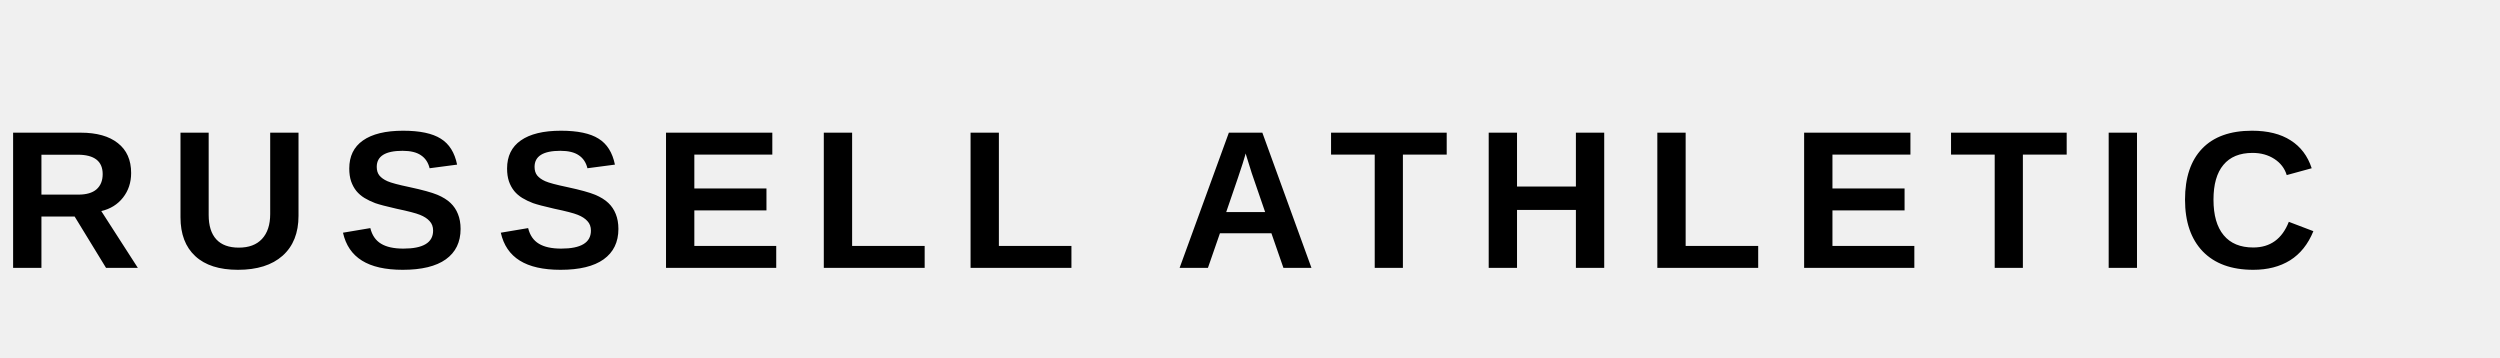
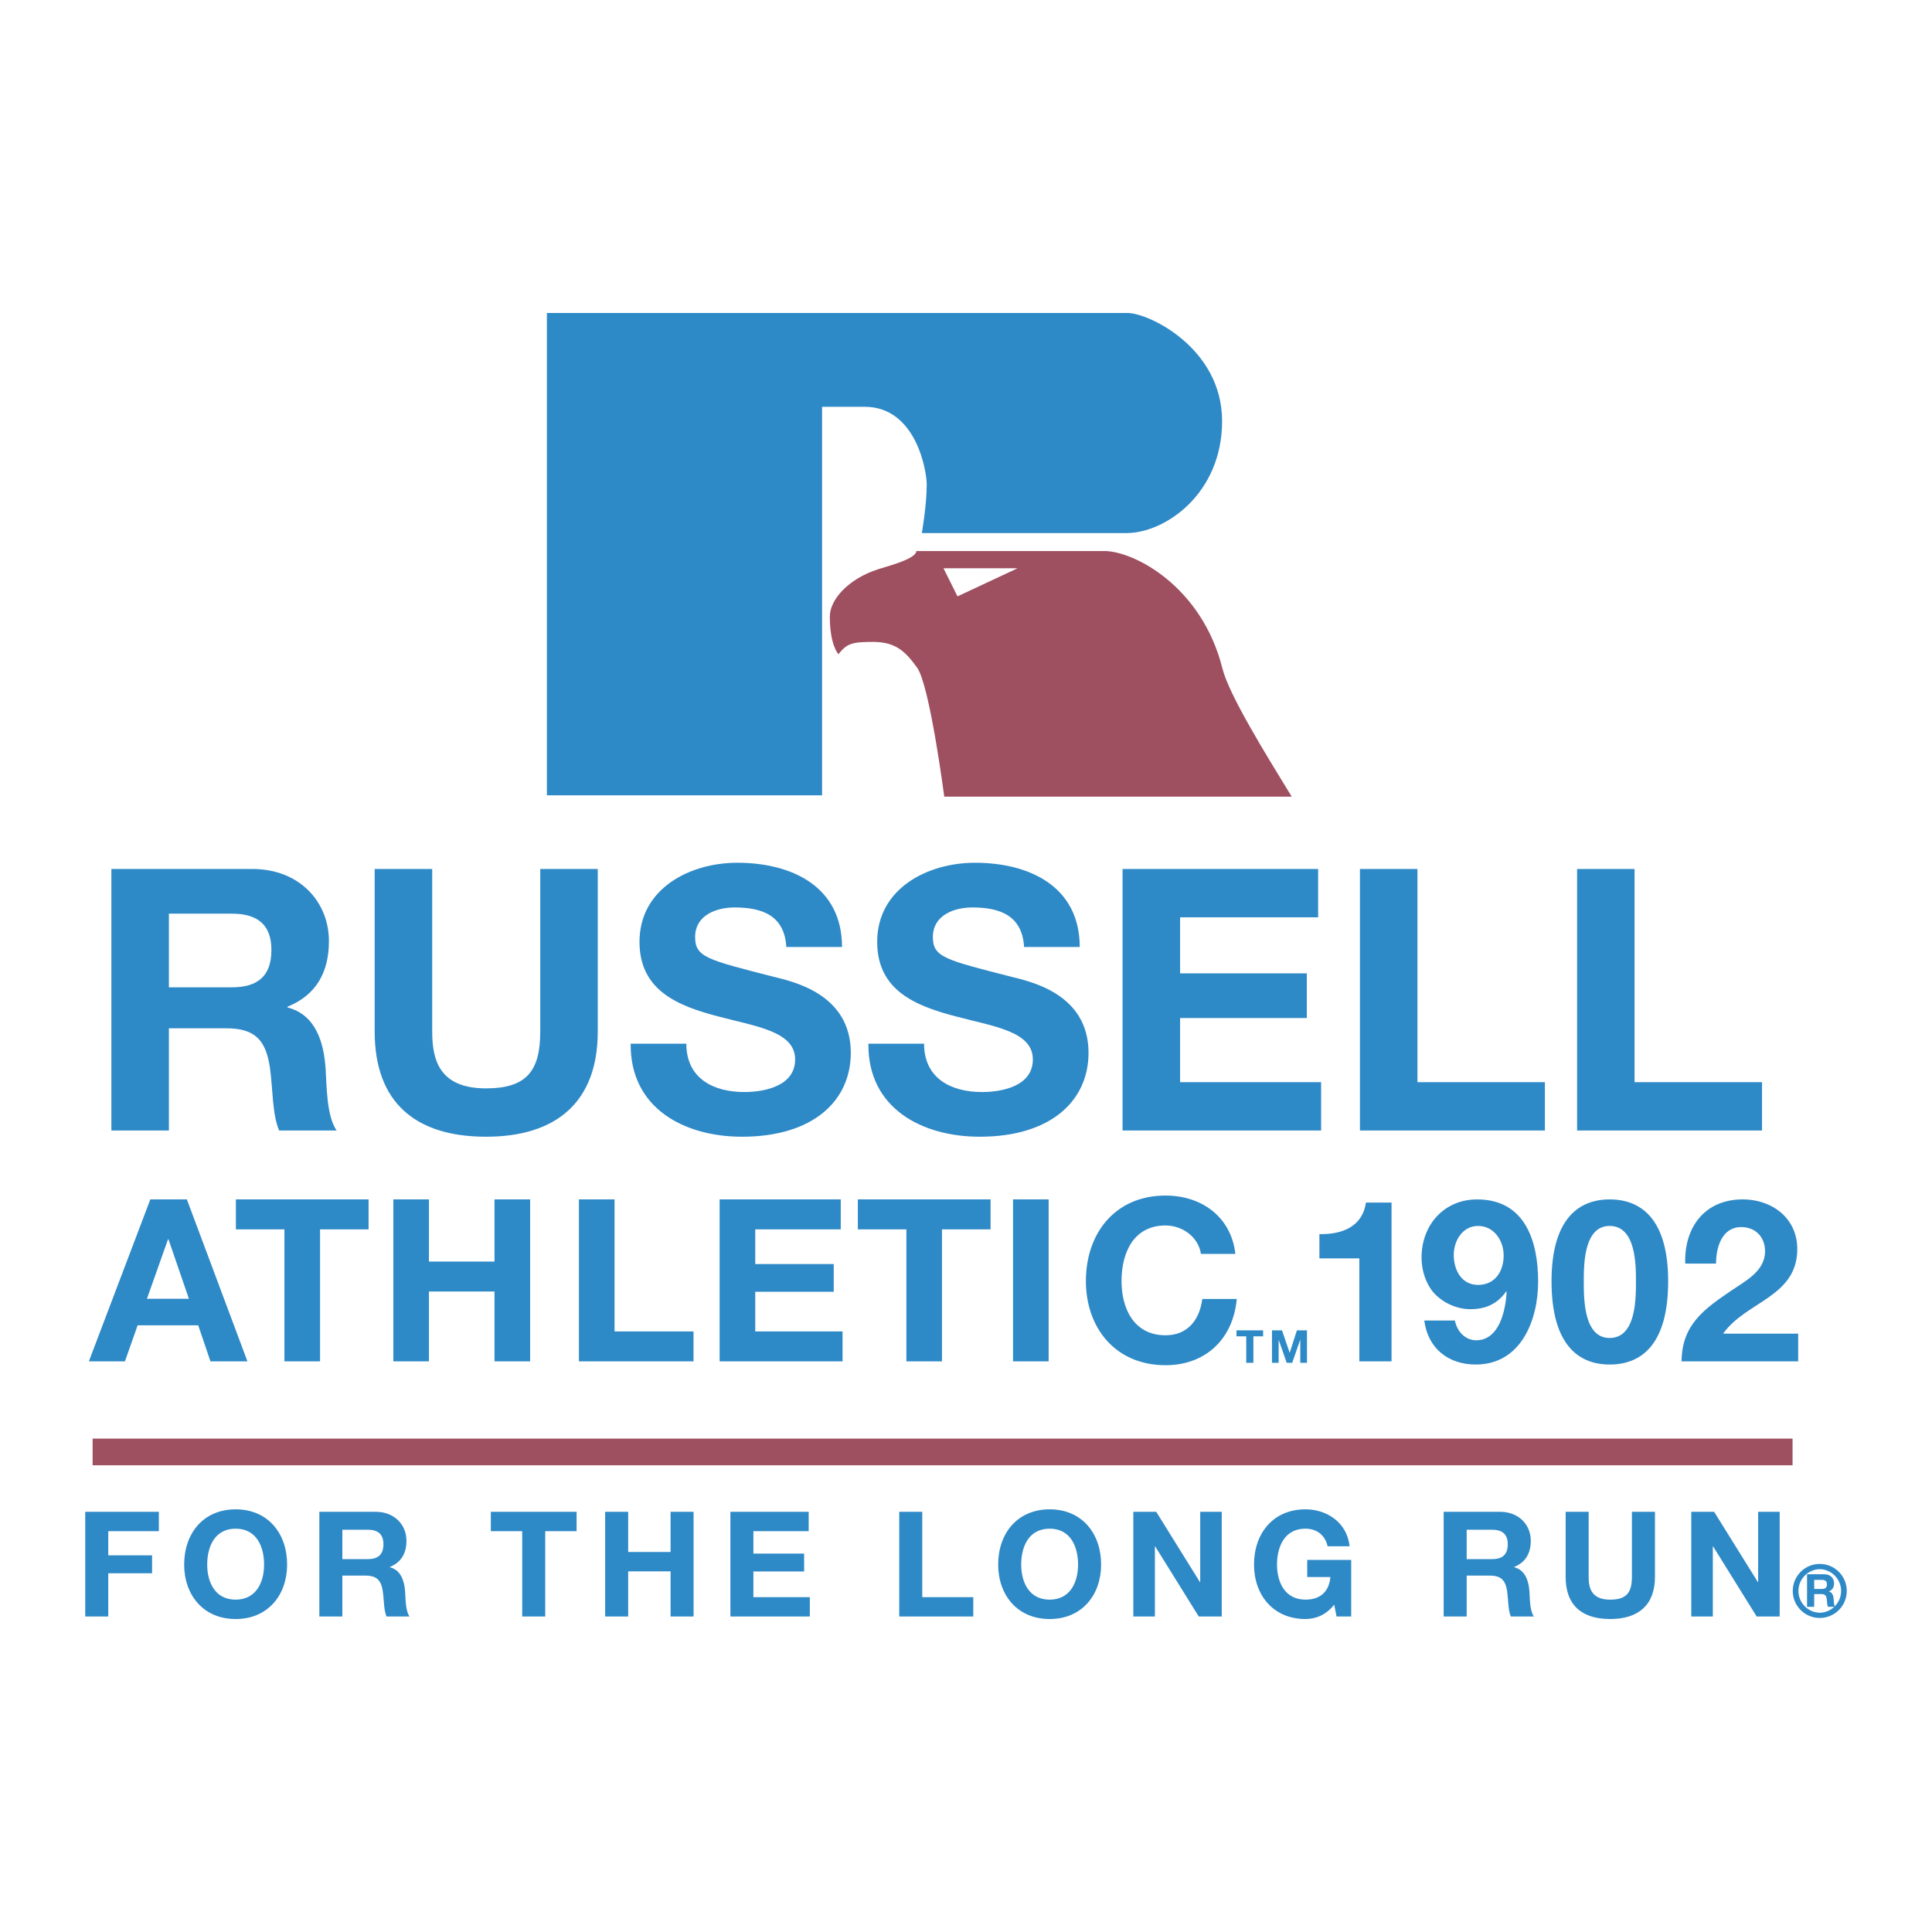
- <svg xmlns="http://www.w3.org/2000/svg" viewBox="0 0 280 40">
-   <text x="0" y="30" font-family="Arial, sans-serif" font-size="22" font-weight="700" letter-spacing="3" fill="#000">RUSSELL ATHLETIC</text>
+ <svg xmlns="http://www.w3.org/2000/svg" width="2500" height="2500" viewBox="0 0 192.756 192.756">
+   <g fill-rule="evenodd" clip-rule="evenodd">
+     <path fill="#fff" d="M0 0h192.756v192.756H0V0z" />
+     <path d="M181.559 156.032a2.695 2.695 0 0 1 2.693 2.699 2.694 2.694 0 1 1-5.388 0 2.696 2.696 0 0 1 2.695-2.699zm0 .522a2.176 2.176 0 0 0 0 4.351 2.176 2.176 0 0 0 0-4.351zM8.866 135.824h3.598l1.269-3.601h6.043l1.221 3.601h3.69l-6.043-16.159h-3.646l-6.132 16.159zm7.896-12.176h.047l2.039 5.928H14.66l2.102-5.928zM28.377 135.824h3.554v-13.172h4.842v-2.987H23.534v2.987h4.843v13.172zM39.242 135.824h3.554v-6.973h6.541v6.973h3.554v-16.159h-3.554v6.2h-6.541v-6.2h-3.554v16.159zM57.76 135.824h11.432v-2.987h-7.878v-13.172H57.76v16.159zM71.797 135.824h12.265v-2.987h-8.711v-3.96h7.831v-2.763h-7.831v-3.462h8.53v-2.987H71.797v16.159zM90.43 135.824h3.551v-13.172h4.847v-2.987H85.587v2.987h4.843v13.172zM101.07 135.824h3.553v-16.159h-3.553v16.159zM123.254 125.098c-.43-3.737-3.414-5.818-6.967-5.818-5.004 0-7.947 3.735-7.947 8.533 0 4.662 2.943 8.394 7.947 8.394 3.957 0 6.742-2.578 7.104-6.606h-3.441c-.27 2.126-1.492 3.62-3.662 3.62-3.193 0-4.393-2.716-4.393-5.407 0-2.83 1.199-5.548 4.393-5.548 1.76 0 3.301 1.224 3.527 2.833h3.439v-.001zM138.836 119.981h-2.559c-.342 2.422-2.398 3.192-4.639 3.146v2.421h3.982v10.276h3.215v-15.843h.001zM142.1 131.749c.363 2.783 2.398 4.39 5.137 4.39 4.504 0 6.223-4.413 6.223-8.281 0-4.005-1.289-8.192-6.086-8.192-3.307 0-5.545 2.558-5.545 5.791 0 1.245.383 2.559 1.221 3.53.904.996 2.285 1.63 3.643 1.63 1.541 0 2.695-.521 3.576-1.766l.047.047c-.092 1.767-.703 4.822-3.033 4.822-1.109 0-1.926-.906-2.127-1.971H142.1zm5.363-3.554c-1.652 0-2.422-1.494-2.422-2.985 0-1.428.881-2.898 2.422-2.898 1.605 0 2.557 1.471 2.557 2.943 0 1.561-.838 2.94-2.557 2.94zM154.797 127.834c0 6.315 2.674 8.305 5.795 8.305 3.172 0 5.84-1.989 5.84-8.305 0-6.177-2.668-8.169-5.84-8.169-3.121 0-5.795 1.992-5.795 8.169zm3.217 0c0-1.654 0-5.522 2.578-5.522 2.627 0 2.627 3.868 2.627 5.522 0 1.787 0 5.657-2.627 5.657-2.578 0-2.578-3.87-2.578-5.657zM171.211 126.067c0-1.675.613-3.641 2.512-3.641 1.383 0 2.379.949 2.379 2.443-.025 1.946-1.924 2.919-3.328 3.867-2.736 1.858-4.979 3.42-5.002 7.087h11.633v-2.763h-7.49c1.152-1.63 3.008-2.537 4.57-3.645 1.562-1.109 2.83-2.42 2.83-4.799 0-3.098-2.537-4.953-5.434-4.953-3.801 0-5.861 2.783-5.746 6.402h3.076v.002zM8.504 161.279h2.298v-4.313h4.371v-1.788h-4.371v-2.413h5.048v-1.932H8.504v10.446zM18.374 156.101c0 3.014 1.903 5.43 5.137 5.43s5.134-2.416 5.134-5.43c0-3.104-1.9-5.514-5.134-5.514s-5.137 2.41-5.137 5.514zm2.298 0c0-1.826.776-3.585 2.838-3.585s2.838 1.759 2.838 3.585c0 1.743-.776 3.496-2.838 3.496s-2.838-1.753-2.838-3.496zM31.863 161.279h2.293v-4.081h2.298c1.156 0 1.58.482 1.74 1.581.121.83.089 1.84.367 2.5h2.296c-.409-.585-.393-1.813-.438-2.472-.076-1.053-.396-2.151-1.523-2.445v-.028c1.156-.467 1.656-1.389 1.656-2.618 0-1.578-1.187-2.883-3.061-2.883h-5.629v10.446h.001zm2.293-8.659h2.519c1.024 0 1.58.438 1.58 1.447 0 1.053-.556 1.49-1.58 1.49h-2.519v-2.937zM52.1 161.279h2.298v-8.514h3.129v-1.932H48.97v1.932h3.13v8.514zM60.376 161.279h2.298v-4.505h4.23v4.505h2.293v-10.446h-2.293v4.01h-4.23v-4.01h-2.298v10.446zM72.872 161.279h7.924v-1.931h-5.629v-2.561h5.061v-1.784h-5.061v-2.238h5.514v-1.932h-7.809v10.446zM89.718 161.279h7.387v-1.931h-5.092v-8.515h-2.295v10.446zM99.588 156.101c0 3.014 1.902 5.43 5.137 5.43 3.23 0 5.133-2.416 5.133-5.43 0-3.104-1.902-5.514-5.133-5.514-3.235 0-5.137 2.41-5.137 5.514zm2.297 0c0-1.826.777-3.585 2.84-3.585 2.059 0 2.834 1.759 2.834 3.585 0 1.743-.775 3.496-2.834 3.496-2.063 0-2.84-1.753-2.84-3.496zM113.072 161.279h2.151v-6.992h.031l4.346 6.992h2.295v-10.446h-2.149v7.011h-.031l-4.356-7.011h-2.287v10.446zM133.348 161.279h1.461v-5.646h-4.387v1.709h2.312c-.131 1.449-.996 2.254-2.49 2.254-2.061 0-2.836-1.753-2.836-3.496 0-1.826.775-3.585 2.836-3.585 1.086 0 1.947.6 2.213 1.759h2.193c-.25-2.375-2.268-3.688-4.406-3.688-3.229 0-5.131 2.41-5.131 5.514 0 3.014 1.902 5.43 5.131 5.43 1.012 0 2.064-.398 2.869-1.436l.235 1.185zM144.035 161.279h2.295v-4.081h2.299c1.156 0 1.58.482 1.742 1.581.115.83.084 1.84.365 2.5h2.297c-.414-.585-.395-1.813-.439-2.472-.074-1.053-.396-2.151-1.523-2.445v-.028c1.156-.467 1.654-1.389 1.654-2.618 0-1.578-1.184-2.883-3.059-2.883h-5.631v10.446zm2.295-8.659h2.52c1.021 0 1.58.438 1.58 1.447 0 1.053-.559 1.49-1.58 1.49h-2.52v-2.937zM165.115 150.833h-2.299v6.497c0 1.551-.525 2.267-2.166 2.267-1.855 0-2.15-1.127-2.15-2.267v-6.497h-2.295v6.497c0 2.838 1.635 4.2 4.445 4.2 2.793 0 4.465-1.378 4.465-4.2v-6.497zM168.74 161.279h2.149v-6.992h.029l4.346 6.992h2.295v-10.446h-2.149v7.011h-.029l-4.361-7.011h-2.28v10.446zM124.338 135.968h.713v-2.641h.97v-.598h-2.656v.598h.973v2.641zM126.906 135.968h.664v-2.272h.012l.793 2.272h.549l.797-2.295h.008v2.295h.667v-3.239h-1.003l-.715 2.227h-.012l-.76-2.227h-1v3.239z" fill="#2e89c7" />
+     <path d="M180.289 160.31h.713v-1.269h.713c.359 0 .49.152.541.493.035.256.027.571.115.775h.713c-.129-.184-.123-.563-.137-.768-.027-.328-.127-.669-.473-.758v-.011c.357-.144.512-.433.512-.812 0-.49-.367-.895-.951-.895h-1.746v3.245zm.713-2.686h.781c.32 0 .49.133.49.447 0 .328-.17.461-.49.461h-.781v-.908z" fill="#2e89c7" />
+     <path fill="#9e4f60" d="M9.24 143.529h169.604v2.662H9.24v-2.662zM94.131 56.696L95.53 59.5l5.995-2.804h-7.394zm-2.71-1.719h18.757c2.963 0 9.732 3.527 11.779 11.704.672 2.679 4.355 8.615 6.92 12.803H94.209s-1.447-11.128-2.712-12.876c-1.127-1.554-2.083-2.565-4.39-2.565-2.083 0-2.604.146-3.459 1.227 0 0-.857-.891-.857-3.756 0-1.674 1.821-3.758 4.835-4.725.983-.315 3.795-1.031 3.795-1.812z" />
+     <path d="M82.018 79.35H54.563V31.225h57.914c2.158 0 9.451 3.515 9.451 10.787s-5.705 11.172-9.533 11.172H91.972s.487-2.752.487-4.841c0-1.354-1.048-7.757-6.195-7.757h-4.245V79.35h-.001zM11.112 112.791h5.739v-10.197h5.734c2.888 0 3.947 1.205 4.35 3.949.292 2.081.215 4.602.913 6.248h5.737c-1.022-1.463-.988-4.532-1.099-6.178-.183-2.631-.985-5.372-3.8-6.101v-.073c2.888-1.169 4.13-3.473 4.13-6.542 0-3.947-2.961-7.199-7.637-7.199H11.112v26.093zm5.739-21.635h6.284c2.558 0 3.944 1.098 3.944 3.62 0 2.629-1.386 3.728-3.944 3.728h-6.284v-7.348zM59.637 86.698H53.9v16.225c0 3.874-1.315 5.664-5.406 5.664-4.644 0-5.373-2.812-5.373-5.664V86.698h-5.739v16.225c0 7.09 4.094 10.488 11.112 10.488 6.976 0 11.144-3.436 11.144-10.488V86.698h-.001zM62.923 104.129c-.071 6.432 5.336 9.282 11.109 9.282 7.089 0 10.852-3.582 10.852-8.37 0-5.92-5.844-7.123-7.747-7.6-6.542-1.68-7.784-1.937-7.784-3.948 0-2.188 2.12-2.956 3.947-2.956 2.741 0 4.969.802 5.152 3.945h5.556c0-6.031-5.008-8.405-10.451-8.405-4.712 0-9.754 2.558-9.754 7.894 0 4.896 3.91 6.395 7.78 7.42 3.837 1.021 7.747 1.496 7.747 4.309 0 2.667-3.069 3.252-5.079 3.252-3.068 0-5.776-1.35-5.776-4.822h-5.552v-.001zM86.641 104.129c-.073 6.432 5.336 9.282 11.109 9.282 7.088 0 10.852-3.582 10.852-8.37 0-5.92-5.85-7.123-7.746-7.6-6.541-1.68-7.784-1.937-7.784-3.948 0-2.188 2.121-2.956 3.948-2.956 2.74 0 4.969.802 5.152 3.945h5.553c0-6.031-5.008-8.405-10.449-8.405-4.717 0-9.759 2.558-9.759 7.894 0 4.896 3.91 6.395 7.784 7.42 3.837 1.021 7.747 1.496 7.747 4.309 0 2.667-3.068 3.252-5.08 3.252-3.065 0-5.773-1.35-5.773-4.822h-5.554v-.001zM111.998 112.791h19.809v-4.822h-14.069v-6.398h12.643v-4.458h-12.643v-5.592h13.774v-4.823h-19.514v26.093zM135.68 112.791h18.455v-4.822H141.42V86.698h-5.74v26.093zM157.346 112.791h18.451v-4.822H163.08V86.698h-5.734v26.093z" fill="#2e89c7" />
+   </g>
</svg>
